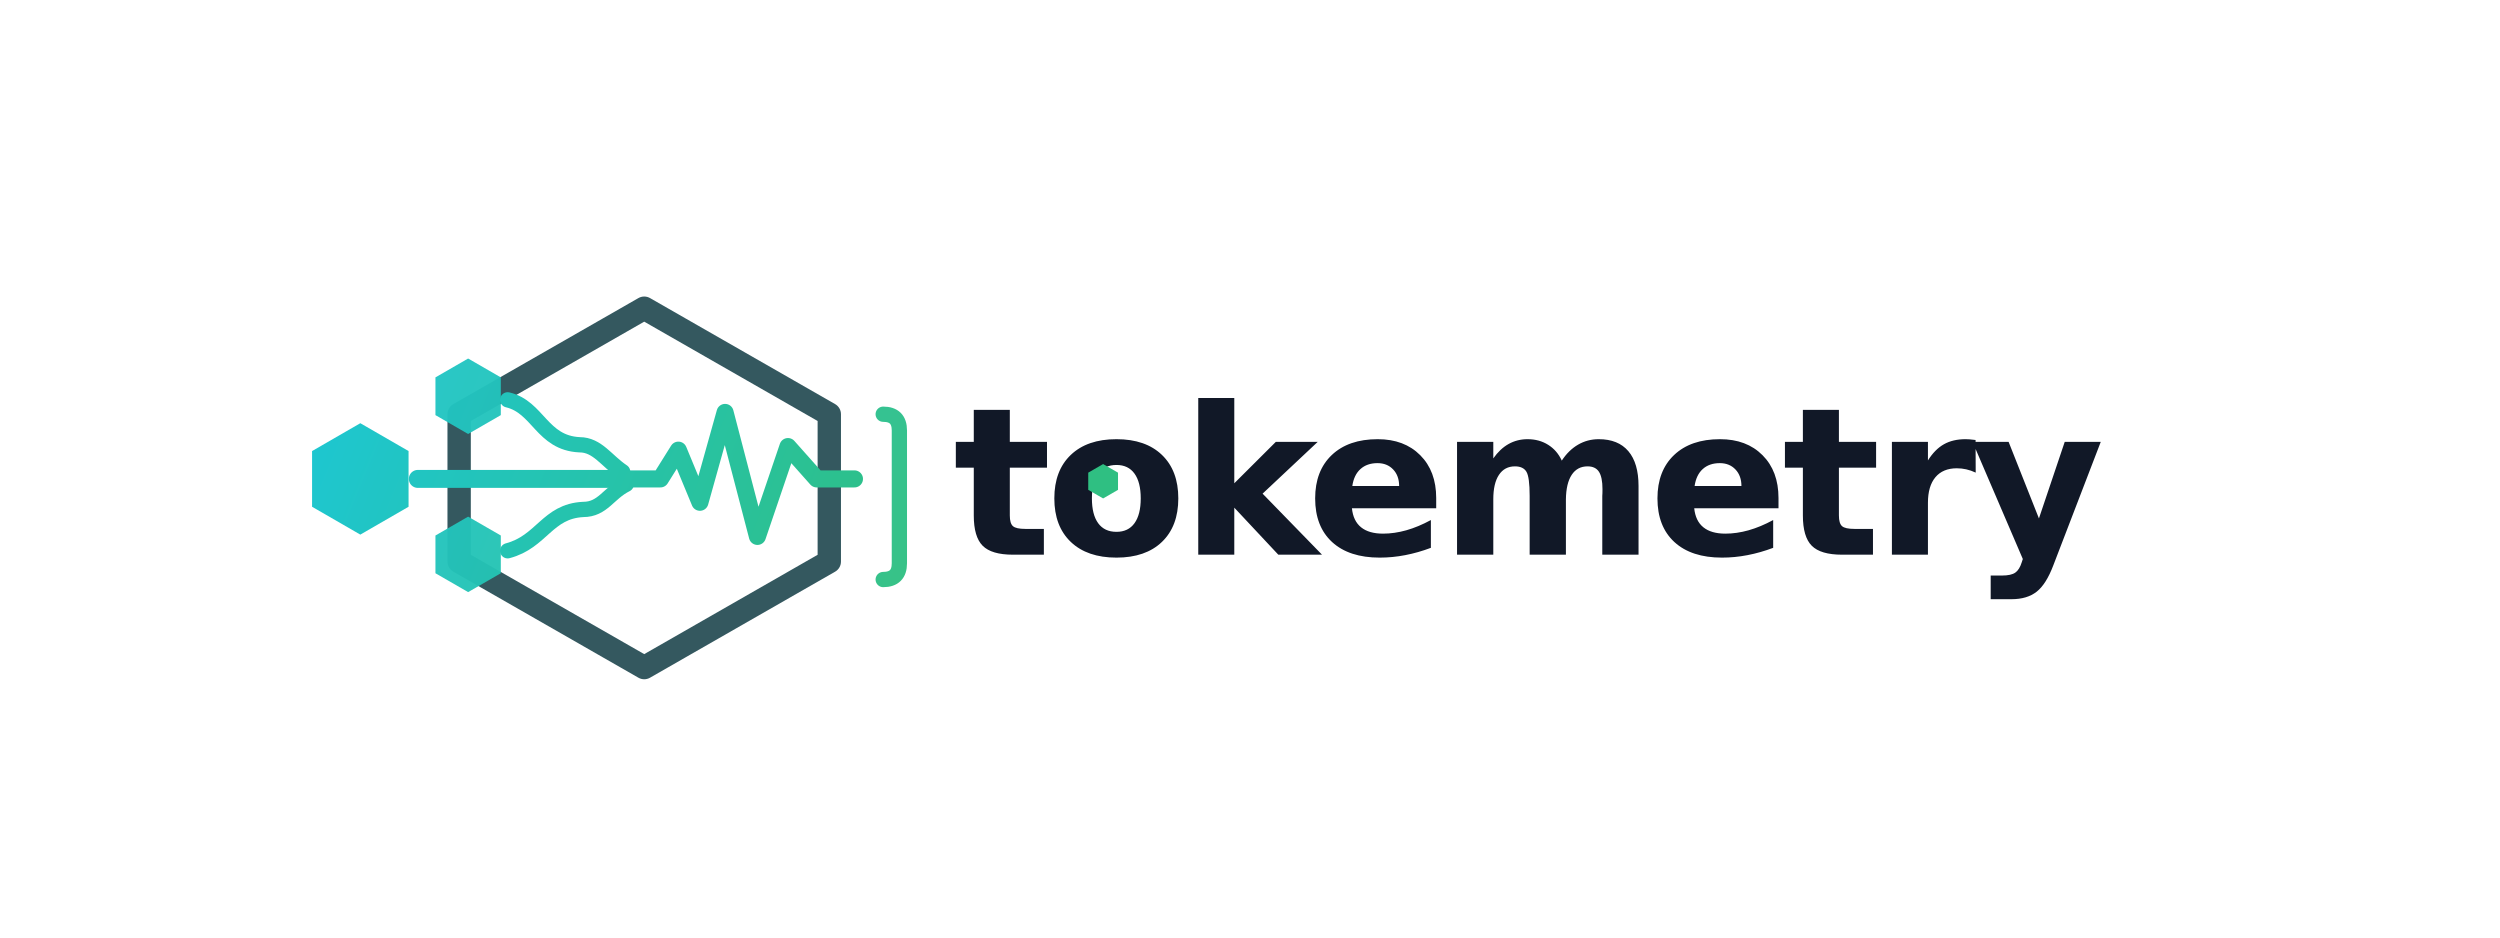
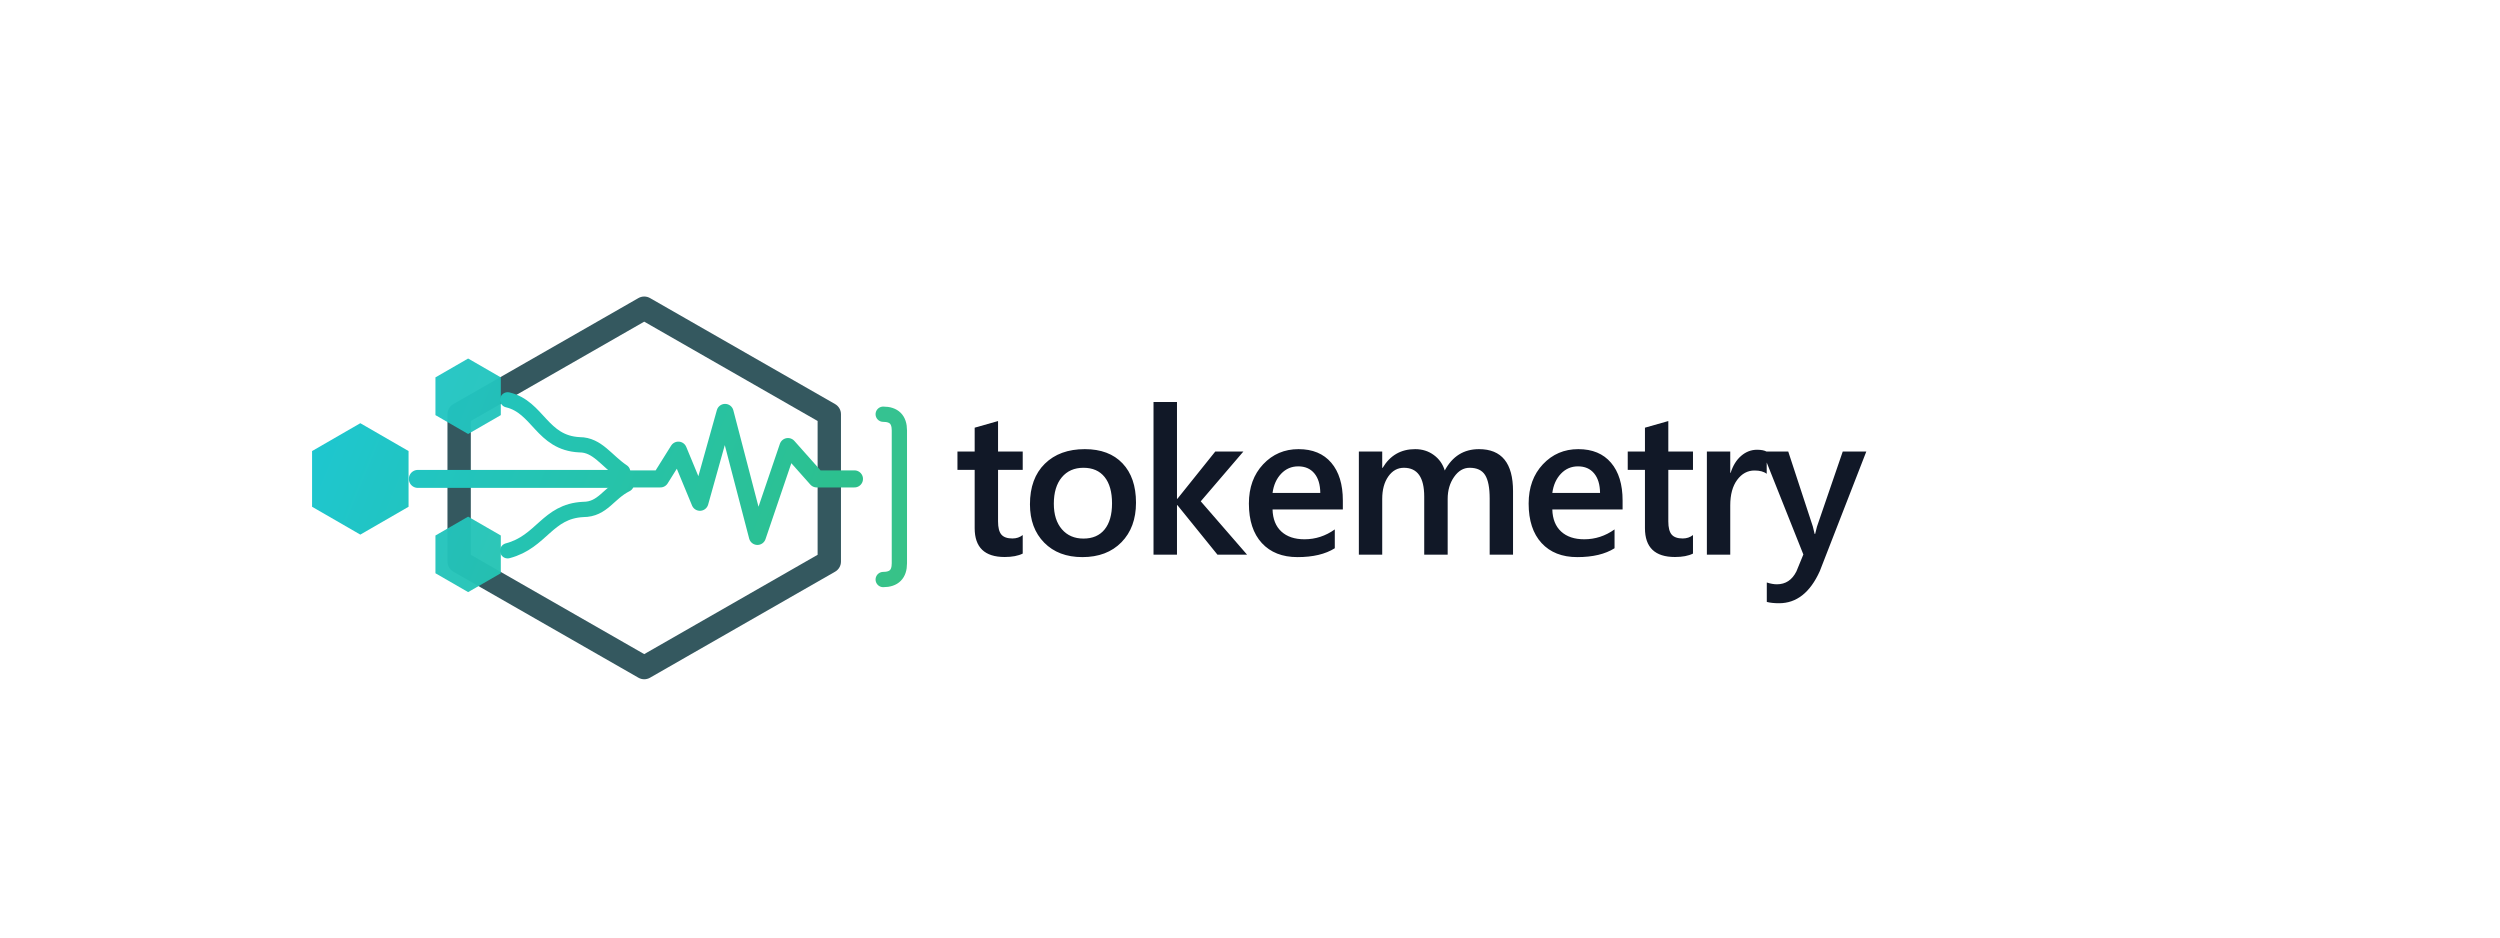
<svg xmlns="http://www.w3.org/2000/svg" width="1600" height="600" viewBox="0 0 1600 600" role="img" aria-label="tokemetry logo">
  <defs>
    <linearGradient id="tokemetry-accent" x1="0" y1="40" x2="340" y2="180" gradientUnits="userSpaceOnUse">
      <stop offset="0" stop-color="#27D8F3" />
      <stop offset="1" stop-color="#45E08D" />
    </linearGradient>
    <linearGradient id="tokemetry-frame" x1="95" y1="10" x2="330" y2="210" gradientUnits="userSpaceOnUse">
      <stop offset="0" stop-color="#235F6C" />
      <stop offset="1" stop-color="#1A4950" />
    </linearGradient>
    <linearGradient id="tokemetry-accent-light" x1="0" y1="40" x2="340" y2="180" gradientUnits="userSpaceOnUse">
      <stop offset="0" stop-color="#1CC7D8" />
      <stop offset="1" stop-color="#2FBF82" />
    </linearGradient>
  </defs>
  <g transform="translate(180,180) scale(1.15)">
    <g id="tokemetry-icon" stroke-linecap="round" stroke-linejoin="round">
      <path d="M202 15 L305 74 L305 156 L202 215 L99 156 L99 74 Z" fill="none" stroke="#143D46" stroke-width="13" opacity="0.86" />
      <polygon points="70.85,125.50 44.00,141.00 17.15,125.50 17.15,94.50 44.00,79.00 70.85,94.50" fill="url(#tokemetry-accent-light)" />
      <polygon points="122.19,74.50 104.00,85.00 85.81,74.50 85.81,53.50 104.00,43.00 122.19,53.50" fill="url(#tokemetry-accent-light)" opacity="0.96" />
      <polygon points="122.19,162.50 104.00,173.00 85.81,162.50 85.81,141.50 104.00,131.00 122.19,141.50" fill="url(#tokemetry-accent-light)" opacity="0.96" />
      <path d="M76 110 C118 110 151 110 188 110" fill="none" stroke="url(#tokemetry-accent-light)" stroke-width="10" />
      <path d="M126 66 C143 70 145 90 166 91 C176 91 181 100 190 106" fill="none" stroke="url(#tokemetry-accent-light)" stroke-width="8.5" />
      <path d="M126 150 C145 145 148 128 168 127 C179 127 182 118 192 113" fill="none" stroke="url(#tokemetry-accent-light)" stroke-width="8.5" />
      <path d="M187 110 C197 110 204 110 211 110 L221 94 L233 123 L247 73 L265 142 L282 92 L298 110 L319 110" fill="none" stroke="url(#tokemetry-accent-light)" stroke-width="9.5" />
      <path d="M335 74 Q344 74 344 83 L344 157 Q344 166 335 166" fill="none" stroke="url(#tokemetry-accent-light)" stroke-width="8.5" opacity="0.96" />
    </g>
  </g>
-   <text x="610" y="355" fill="#111827" font-family="DejaVu Sans, Inter, Avenir Next, Segoe UI, Helvetica Neue, Arial, sans-serif" font-size="132" font-weight="600" letter-spacing="-4">tokemetry</text>
-   <polygon points="715.53,313.50 706.00,319.00 696.47,313.50 696.47,302.50 706.00,297.00 715.53,302.50" fill="url(#tokemetry-accent-light)" />
+   <path fill="#111827" d="M654.54 354.29Q650.15 356.48 643 356.48Q623.79 356.48 623.79 338.05V300.73H612.77V289H623.79V273.72L638.75 269.47V289H654.54V300.73H638.75V333.73Q638.75 339.6 640.87 342.11Q643 344.62 647.96 344.62Q651.77 344.62 654.54 342.43Z M692.69 356.55Q677.41 356.55 668.29 347.3Q659.17 338.05 659.17 322.77Q659.17 306.14 668.68 296.8Q678.19 287.45 694.3 287.45Q709.77 287.45 718.41 296.54Q727.04 305.63 727.04 321.74Q727.04 337.53 717.73 347.04Q708.42 356.55 692.69 356.55ZM693.4 299.38Q684.63 299.38 679.54 305.5Q674.45 311.62 674.45 322.39Q674.45 332.76 679.61 338.73Q684.76 344.69 693.4 344.69Q702.23 344.69 706.97 338.82Q711.7 332.96 711.7 322.13Q711.7 311.24 706.97 305.31Q702.23 299.38 693.4 299.38Z M798.13 355H779.18L753.53 323.29H753.27V355H738.25V257.29H753.27V319.23H753.53L777.76 289H795.75L768.48 320.84Z M859.42 326.06H814.43Q814.69 335.21 820.07 340.18Q825.46 345.14 834.87 345.14Q845.44 345.14 854.27 338.82V350.88Q845.24 356.55 830.42 356.55Q815.85 356.55 807.57 347.56Q799.29 338.56 799.29 322.26Q799.29 306.85 808.41 297.15Q817.53 287.45 831.06 287.45Q844.6 287.45 852.01 296.15Q859.42 304.86 859.42 320.32ZM844.98 315.49Q844.92 307.43 841.18 302.95Q837.44 298.47 830.87 298.47Q824.42 298.47 819.94 303.18Q815.46 307.88 814.43 315.49Z M968.34 355H953.39V319.04Q953.39 308.66 950.46 304.02Q947.53 299.38 940.56 299.38Q934.7 299.38 930.61 305.24Q926.51 311.11 926.51 319.29V355H911.5V317.81Q911.5 299.38 898.48 299.38Q892.42 299.38 888.52 304.92Q884.62 310.46 884.62 319.29V355H869.67V289H884.62V299.44H884.88Q892.03 287.45 905.7 287.45Q912.53 287.45 917.65 291.22Q922.78 294.99 924.64 301.12Q931.99 287.45 946.56 287.45Q968.34 287.45 968.34 314.33Z M1038.46 326.06H993.48Q993.73 335.21 999.12 340.18Q1004.5 345.14 1013.91 345.14Q1024.48 345.14 1033.31 338.82V350.88Q1024.29 356.55 1009.46 356.55Q994.89 356.55 986.61 347.56Q978.33 338.56 978.33 322.26Q978.33 306.85 987.45 297.15Q996.57 287.45 1010.11 287.45Q1023.64 287.45 1031.05 296.15Q1038.46 304.86 1038.46 320.32ZM1024.03 315.49Q1023.96 307.43 1020.22 302.95Q1016.49 298.47 1009.91 298.47Q1003.47 298.47 998.99 303.18Q994.51 307.88 993.48 315.49Z M1083.51 354.29Q1079.13 356.48 1071.98 356.48Q1052.77 356.48 1052.77 338.05V300.73H1041.75V289H1052.77V273.72L1067.72 269.47V289H1083.51V300.73H1067.72V333.73Q1067.72 339.6 1069.85 342.11Q1071.98 344.62 1076.94 344.62Q1080.74 344.62 1083.51 342.43Z M1130.69 303.24Q1127.98 301.12 1122.89 301.12Q1116.25 301.12 1111.8 307.11Q1107.36 313.11 1107.36 323.42V355H1092.4V289H1107.36V302.6H1107.62Q1109.81 295.64 1114.35 291.74Q1118.89 287.84 1124.5 287.84Q1128.56 287.84 1130.69 289.06Z M1194.43 289 1164.65 365.57Q1155.37 386.07 1138.61 386.07Q1133.91 386.07 1130.75 385.23V372.79Q1134.29 373.95 1137.2 373.95Q1145.57 373.95 1149.7 365.7L1154.15 354.87L1127.91 289H1144.48L1160.21 336.95Q1160.46 337.86 1161.37 341.72H1161.69Q1162.01 340.24 1162.85 337.08L1179.35 289Z" />
</svg>
